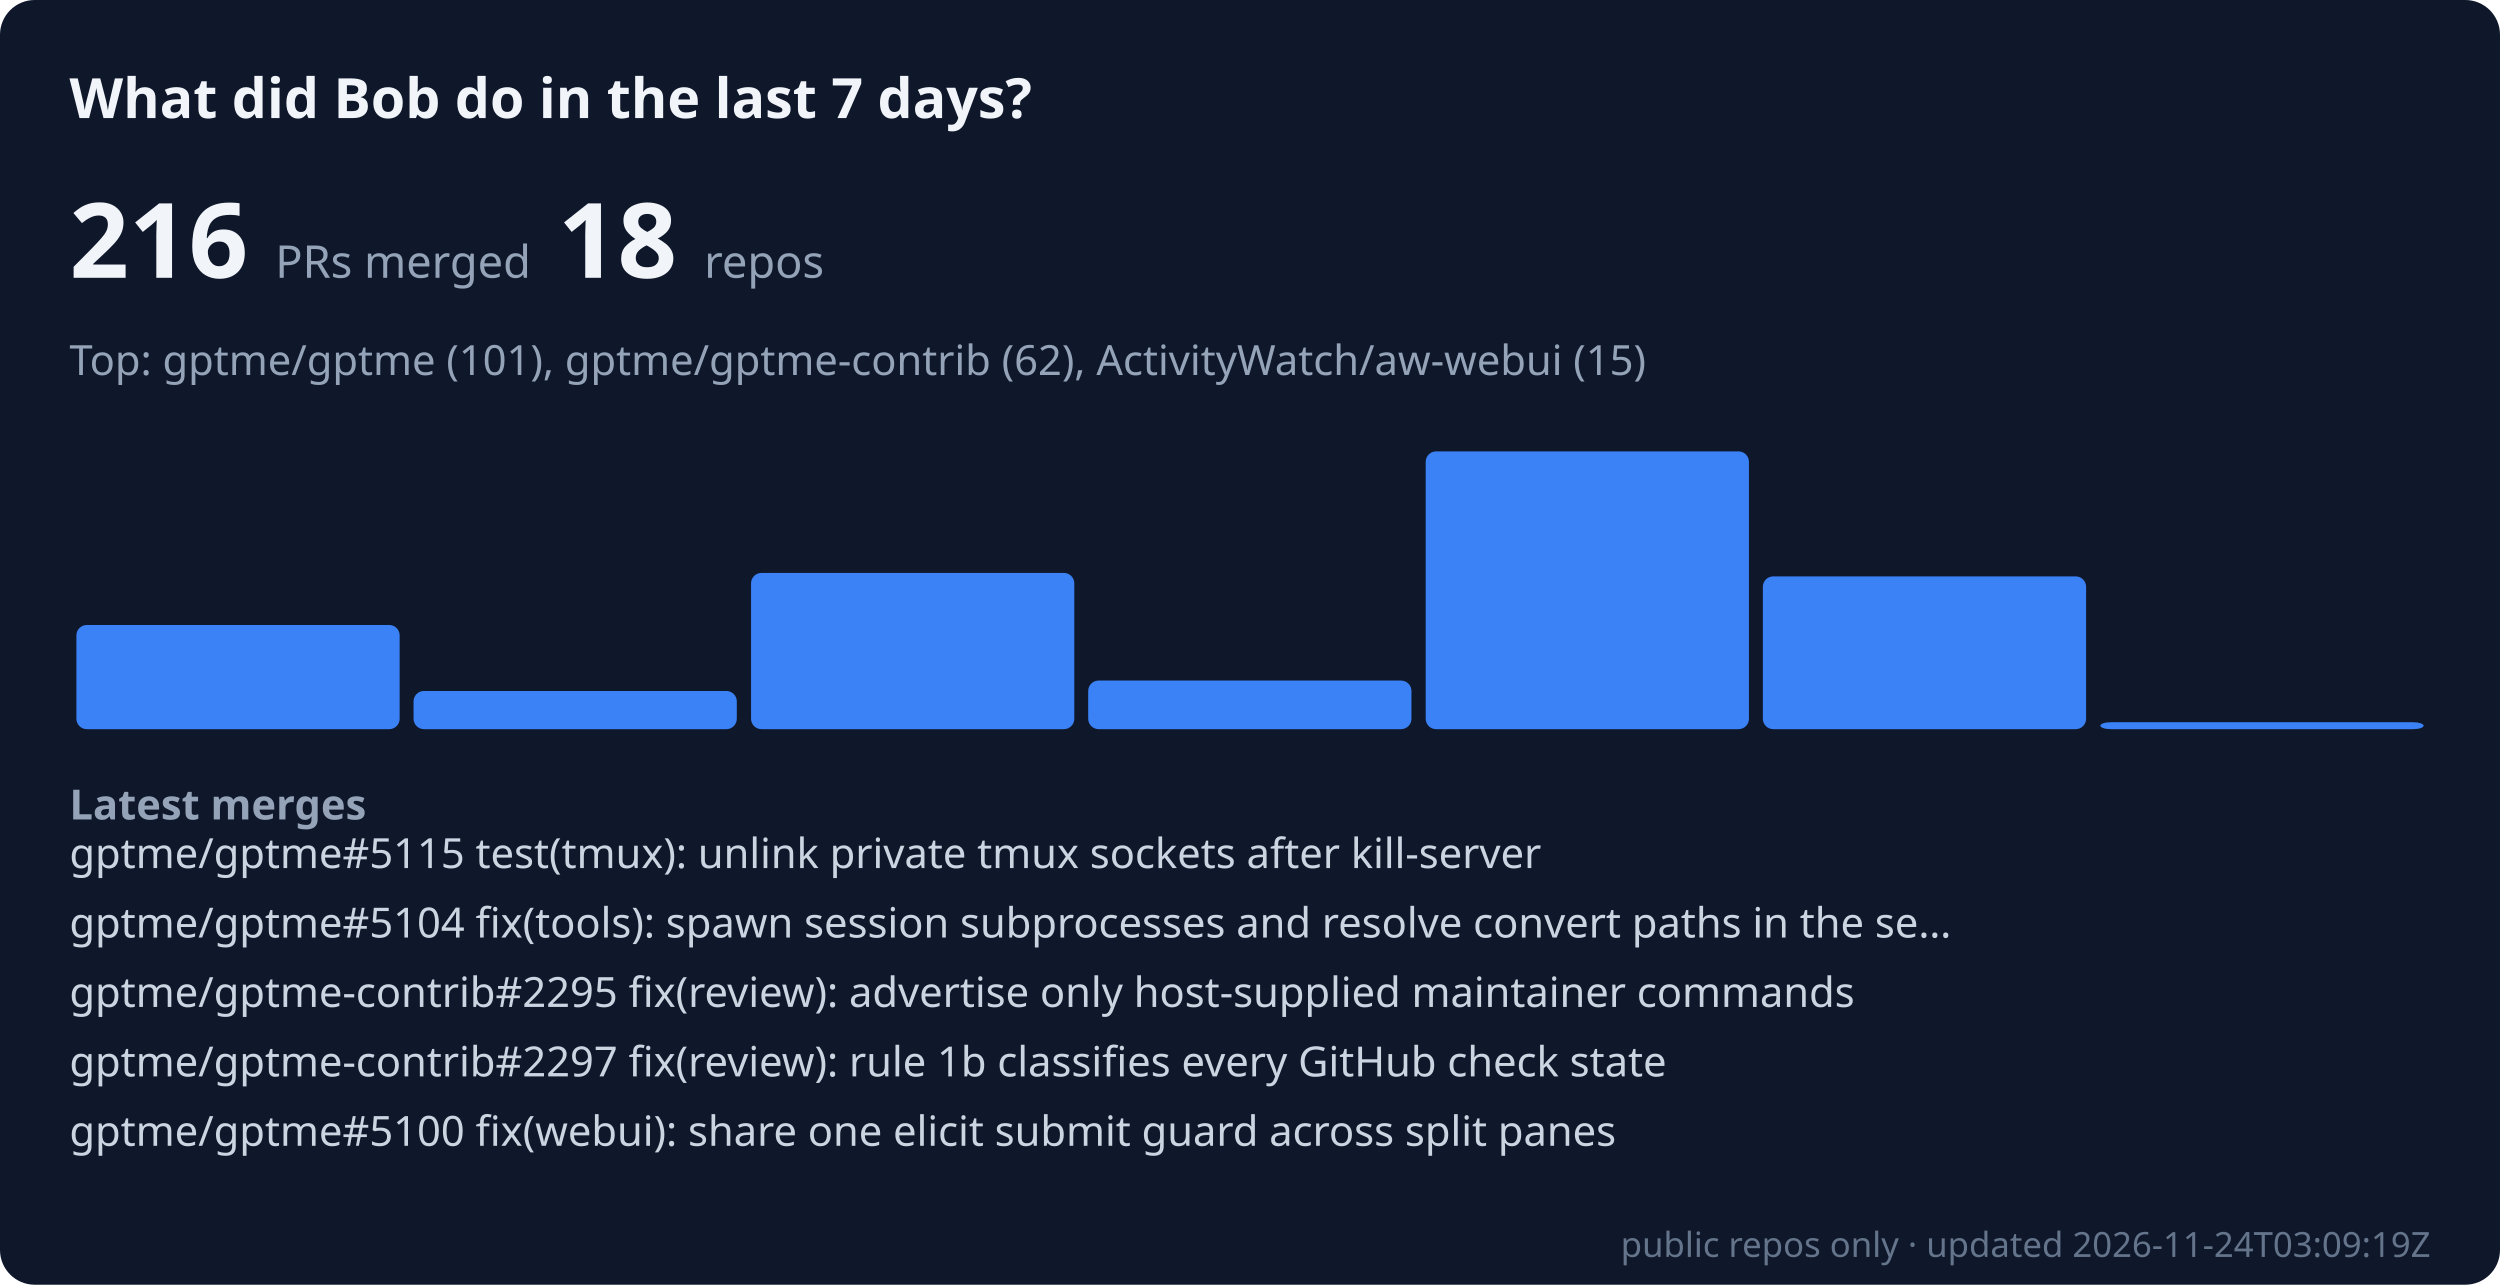
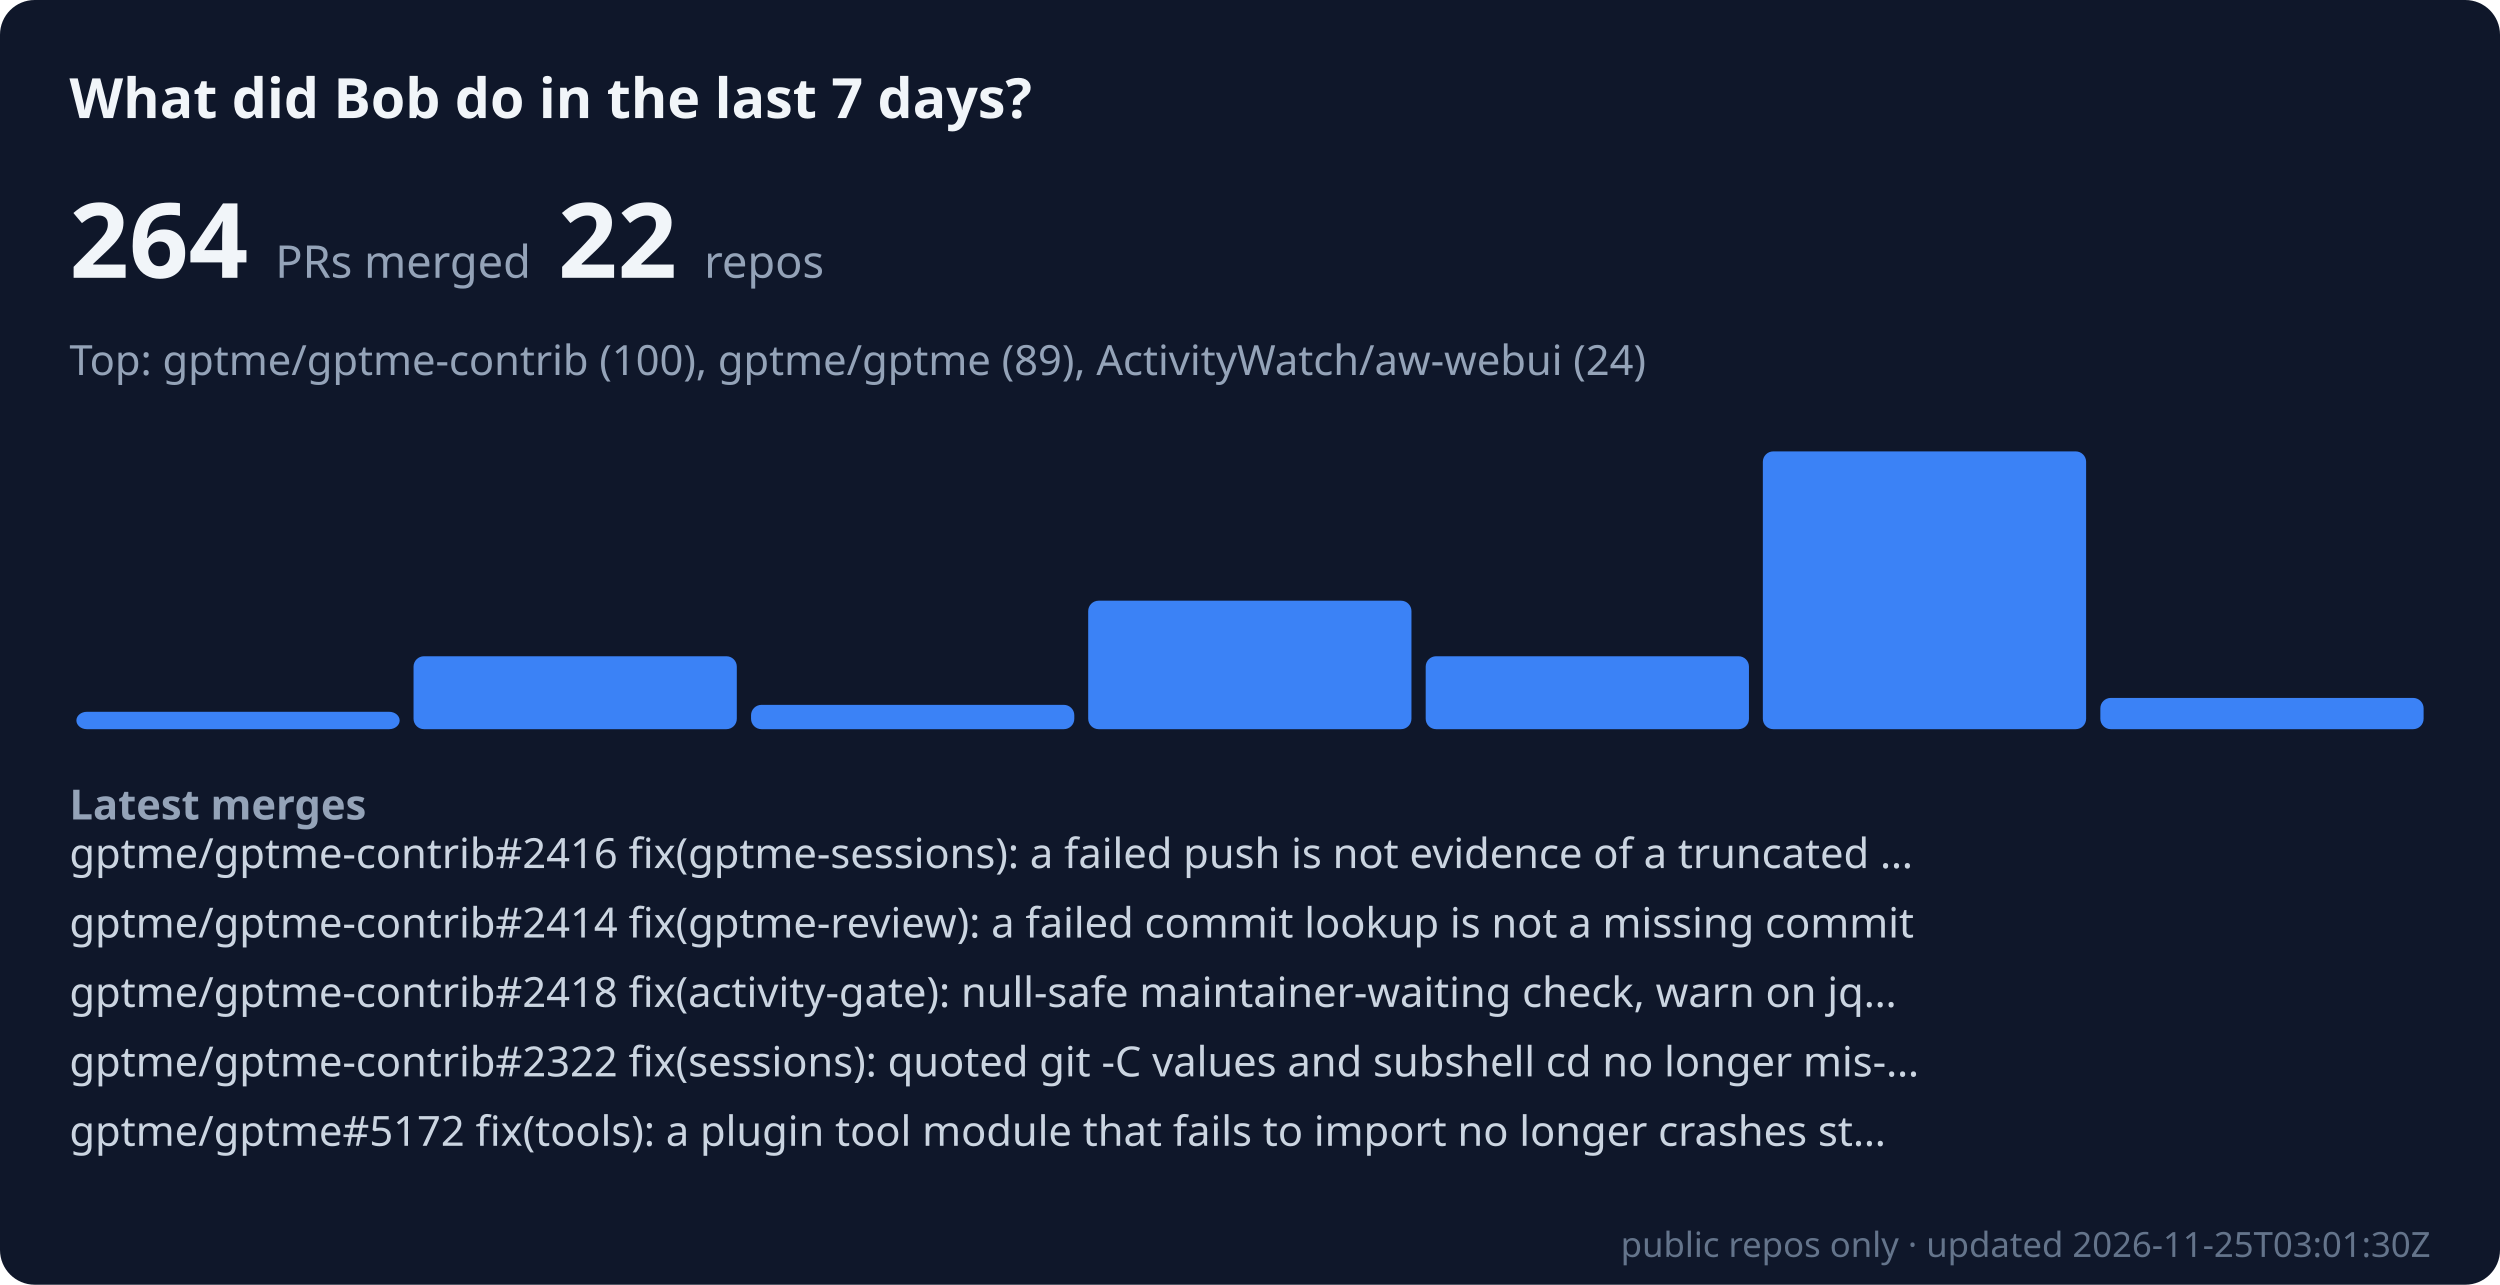
- <svg xmlns="http://www.w3.org/2000/svg" viewBox="0 0 720 370" width="100%" role="img" aria-label="Bob merged 216 public PRs across 18 repos in the last 7 days" font-family="system-ui, sans-serif">
+ <svg xmlns="http://www.w3.org/2000/svg" viewBox="0 0 720 370" width="100%" role="img" aria-label="Bob merged 264 public PRs across 22 repos in the last 7 days" font-family="system-ui, sans-serif">
  <rect width="720" height="370" rx="10" fill="#0f172a" />
  <text x="20" y="34" font-size="16" font-weight="600" fill="#f1f5f9">What did Bob do in the last 7 days?</text>
-   <text x="20" y="80" font-size="30" font-weight="700" fill="#f1f5f9">216 <tspan font-size="13" font-weight="400" fill="#94a3b8">PRs merged</tspan>  18 <tspan font-size="13" font-weight="400" fill="#94a3b8">repos</tspan>
+   <text x="20" y="80" font-size="30" font-weight="700" fill="#f1f5f9">264 <tspan font-size="13" font-weight="400" fill="#94a3b8">PRs merged</tspan>  22 <tspan font-size="13" font-weight="400" fill="#94a3b8">repos</tspan>
  </text>
-   <text x="20" y="108" font-size="12" fill="#94a3b8">Top: gptme/gptme (101), gptme/gptme-contrib (62), ActivityWatch/aw-webui (15)</text>
-   <rect x="22.0" y="180" width="93.1" height="30" rx="3" fill="#3b82f6" />
-   <rect x="119.1" y="199" width="93.1" height="11" rx="3" fill="#3b82f6" />
-   <rect x="216.3" y="165" width="93.1" height="45" rx="3" fill="#3b82f6" />
-   <rect x="313.4" y="196" width="93.1" height="14" rx="3" fill="#3b82f6" />
-   <rect x="410.6" y="130" width="93.1" height="80" rx="3" fill="#3b82f6" />
-   <rect x="507.7" y="166" width="93.1" height="44" rx="3" fill="#3b82f6" />
-   <rect x="604.9" y="208" width="93.1" height="2" rx="3" fill="#3b82f6" />
+   <text x="20" y="108" font-size="12" fill="#94a3b8">Top: gptme/gptme-contrib (100), gptme/gptme (89), ActivityWatch/aw-webui (24)</text>
+   <rect x="22.0" y="205" width="93.1" height="5" rx="3" fill="#3b82f6" />
+   <rect x="119.1" y="189" width="93.1" height="21" rx="3" fill="#3b82f6" />
+   <rect x="216.3" y="203" width="93.1" height="7" rx="3" fill="#3b82f6" />
+   <rect x="313.4" y="173" width="93.1" height="37" rx="3" fill="#3b82f6" />
+   <rect x="410.6" y="189" width="93.1" height="21" rx="3" fill="#3b82f6" />
+   <rect x="507.7" y="130" width="93.1" height="80" rx="3" fill="#3b82f6" />
+   <rect x="604.9" y="201" width="93.1" height="9" rx="3" fill="#3b82f6" />
  <text x="20" y="236" font-size="12" font-weight="600" fill="#94a3b8">Latest merges</text>
-   <text x="20" y="250" font-size="12" fill="#cbd5e1">gptme/gptme#5115 test(tmux): unlink private tmux sockets after kill-server</text>
-   <text x="20" y="270" font-size="12" fill="#cbd5e1">gptme/gptme#5104 fix(tools): spawn session subprocesses and resolve convert paths in the se…</text>
-   <text x="20" y="290" font-size="12" fill="#cbd5e1">gptme/gptme-contrib#2295 fix(review): advertise only host-supplied maintainer commands</text>
-   <text x="20" y="310" font-size="12" fill="#cbd5e1">gptme/gptme-contrib#2297 fix(review): rule 1b classifies every GitHub check state</text>
-   <text x="20" y="330" font-size="12" fill="#cbd5e1">gptme/gptme#5100 fix(webui): share one elicit submit guard across split panes</text>
-   <text x="700" y="362" font-size="10" text-anchor="end" fill="#64748b">public repos only · updated 2026-11-24T03:09:19Z</text>
+   <text x="20" y="250" font-size="12" fill="#cbd5e1">gptme/gptme-contrib#2416 fix(gptme-sessions): a failed push is not evidence of a truncated …</text>
+   <text x="20" y="270" font-size="12" fill="#cbd5e1">gptme/gptme-contrib#2414 fix(gptme-review): a failed commit lookup is not a missing commit</text>
+   <text x="20" y="290" font-size="12" fill="#cbd5e1">gptme/gptme-contrib#2418 fix(activity-gate): null-safe maintainer-waiting check, warn on jq…</text>
+   <text x="20" y="310" font-size="12" fill="#cbd5e1">gptme/gptme-contrib#2322 fix(sessions): quoted git -C values and subshell cd no longer mis-…</text>
+   <text x="20" y="330" font-size="12" fill="#cbd5e1">gptme/gptme#5172 fix(tools): a plugin tool module that fails to import no longer crashes st…</text>
+   <text x="700" y="362" font-size="10" text-anchor="end" fill="#64748b">public repos only · updated 2026-11-25T03:01:30Z</text>
</svg>
